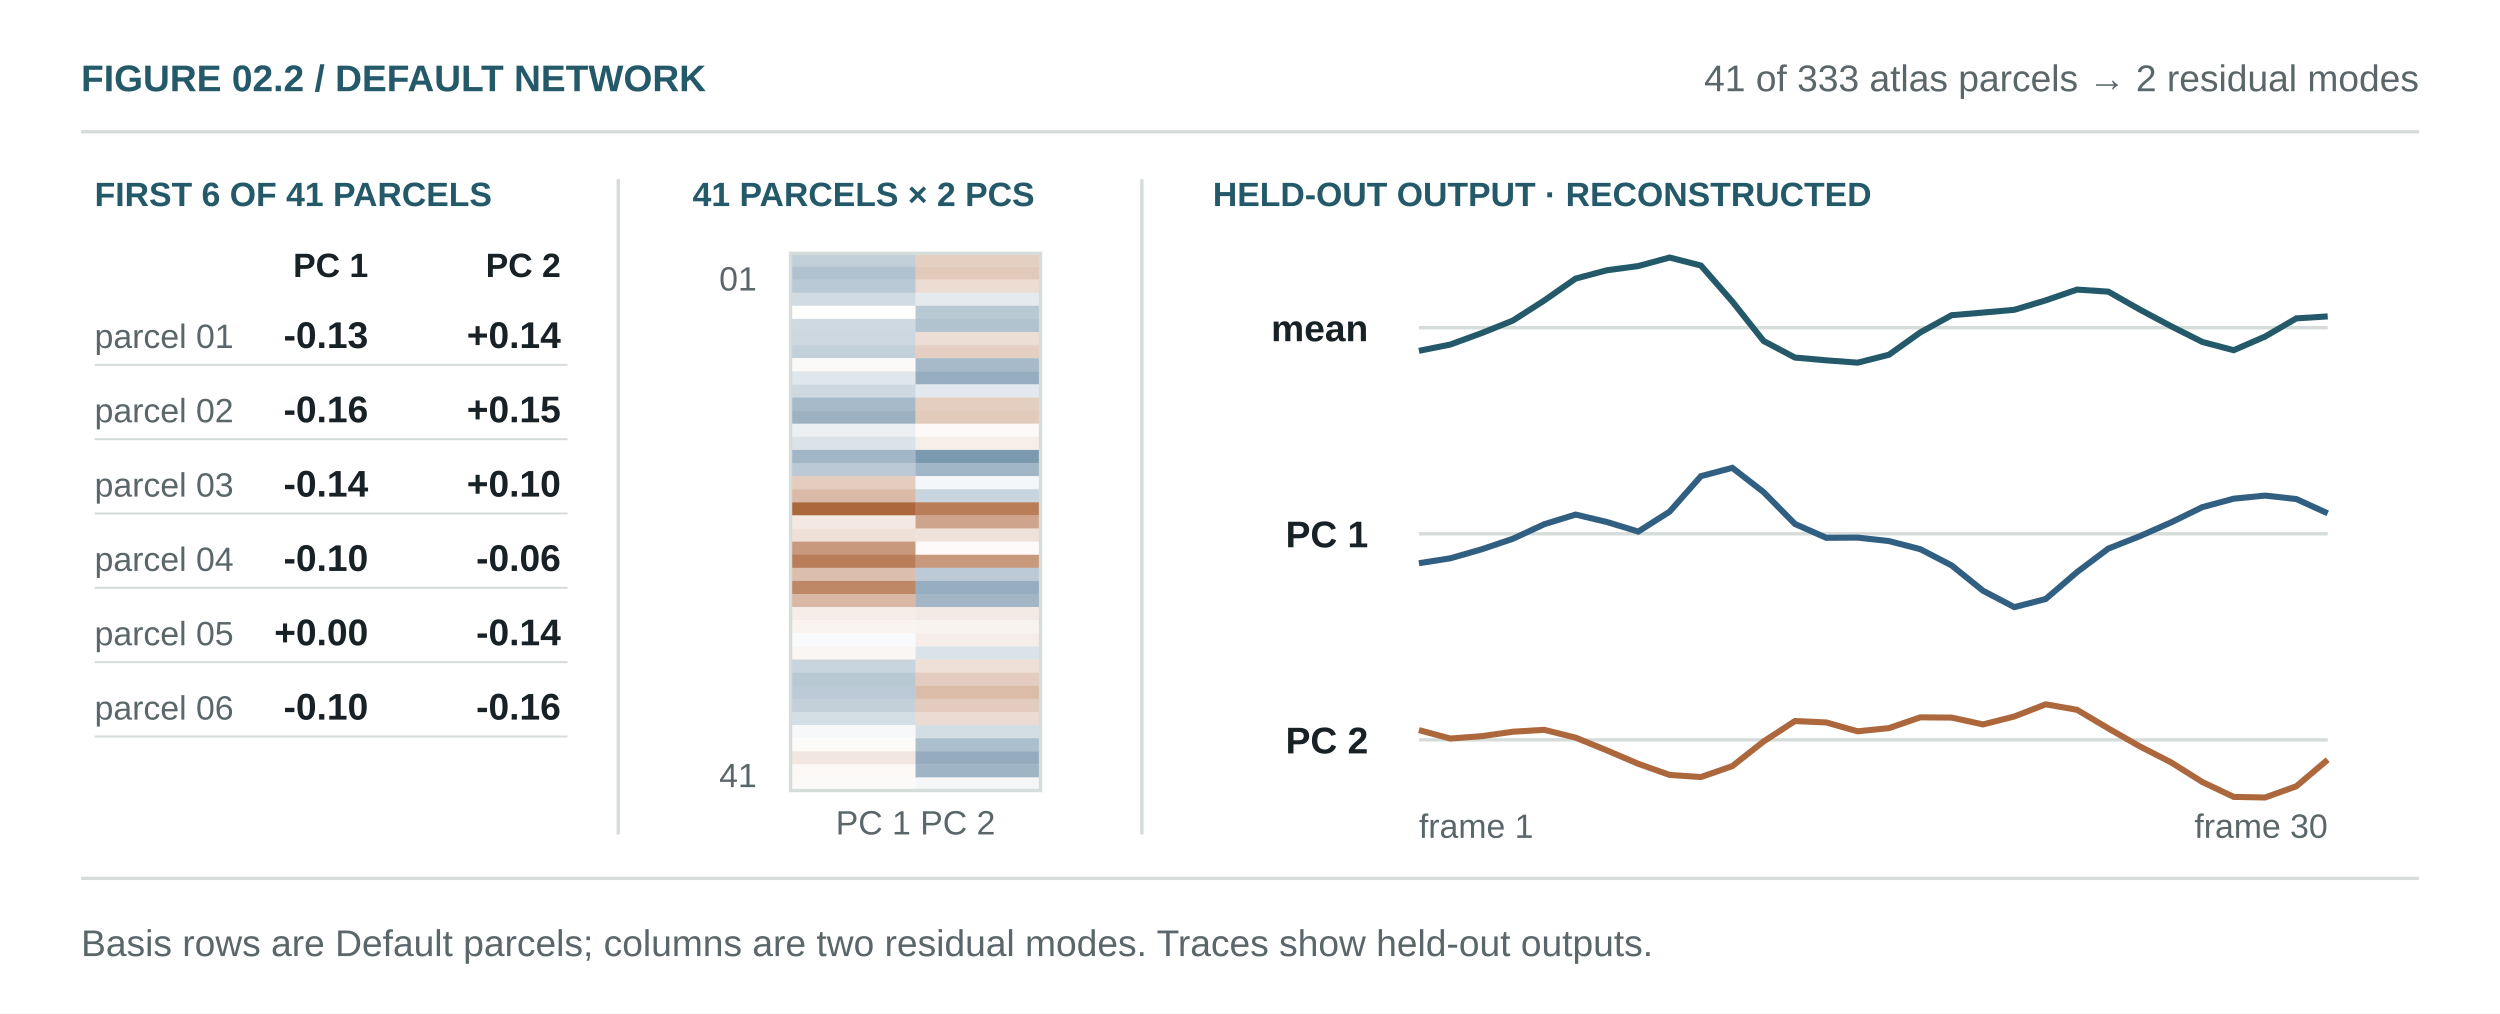
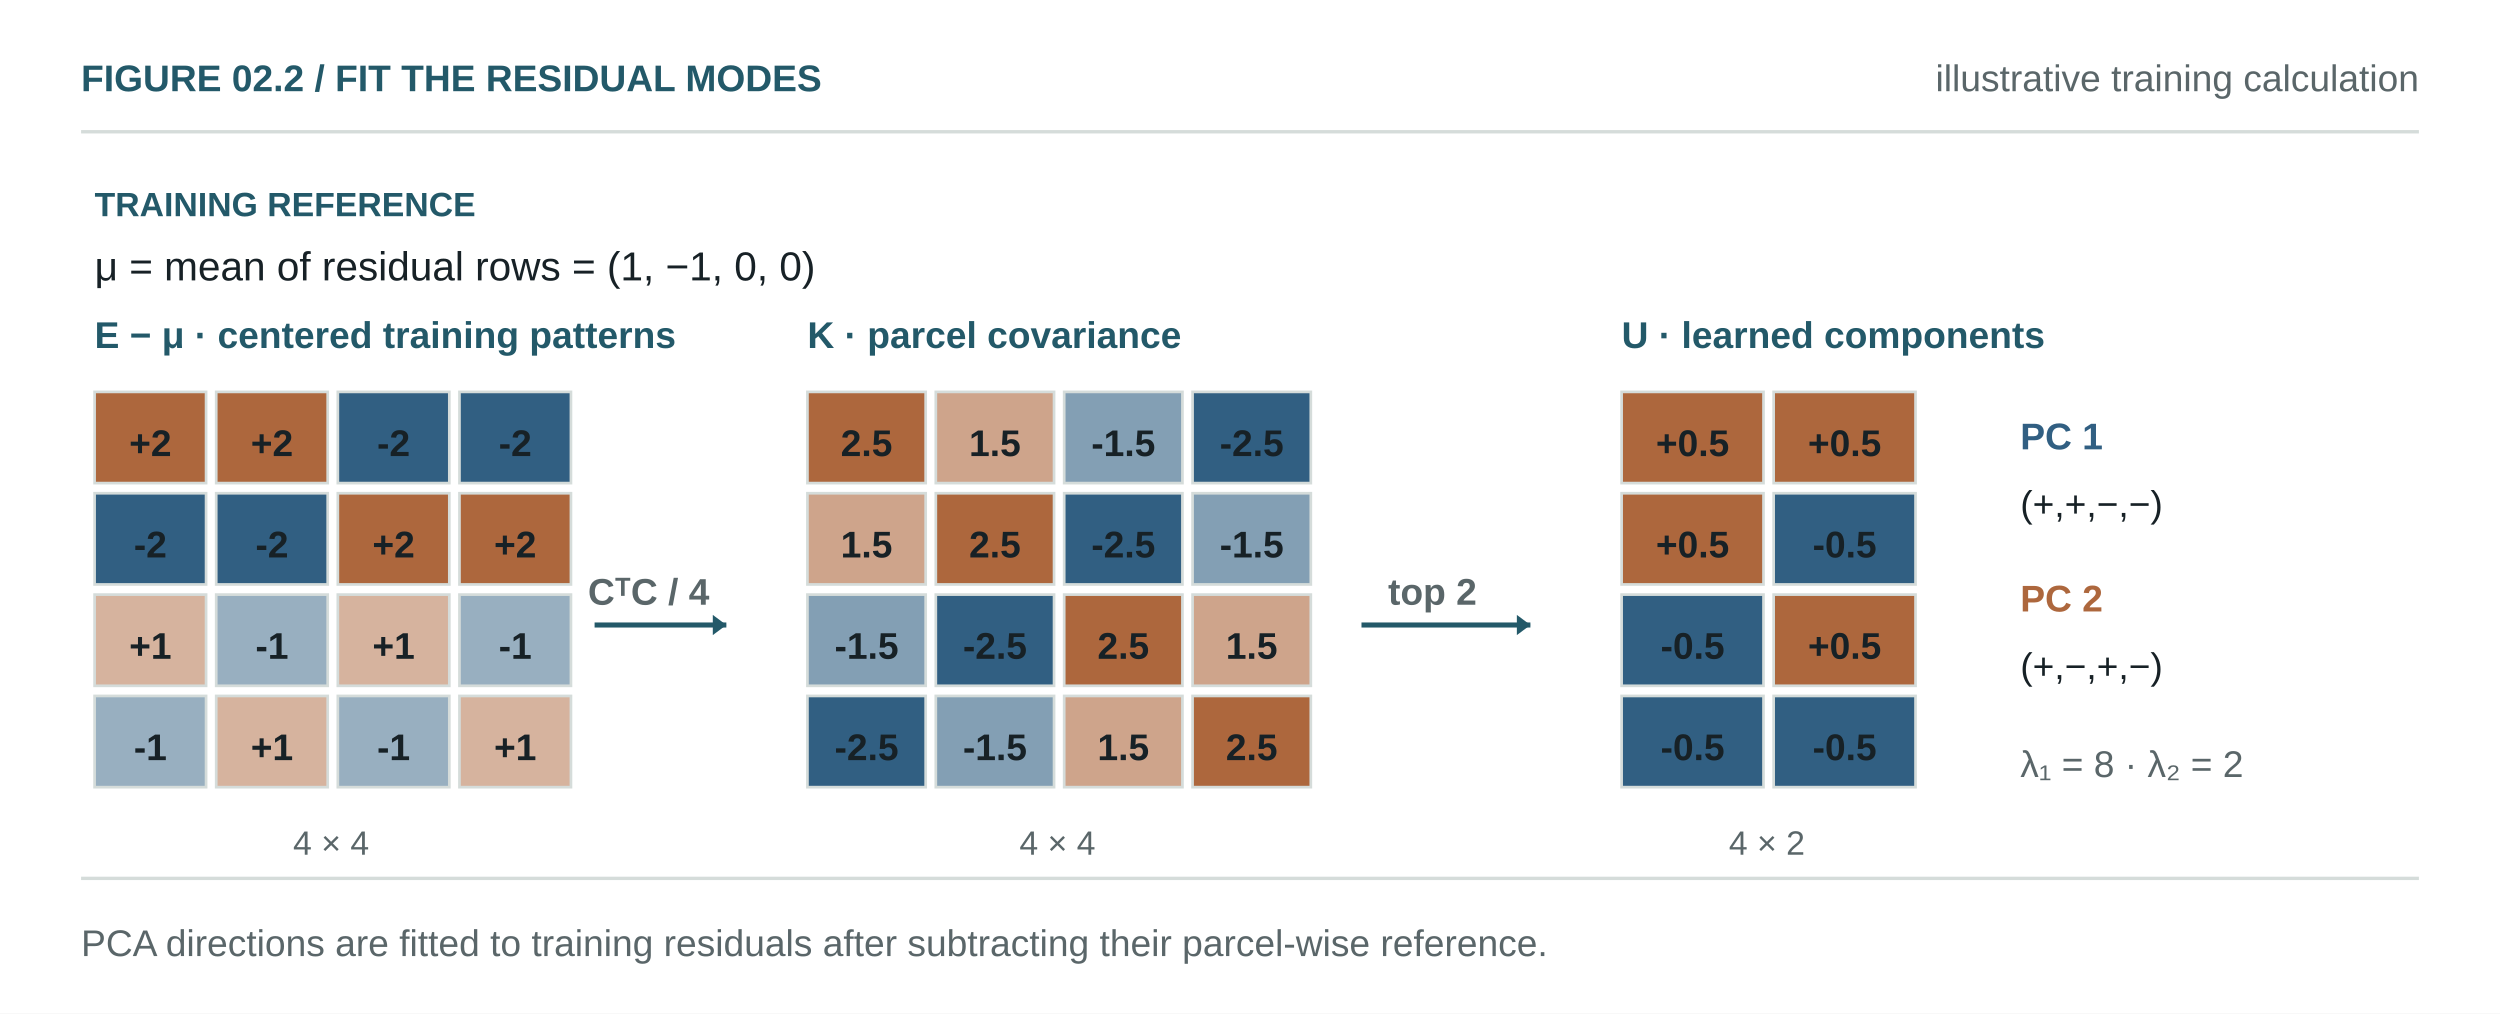
<svg xmlns="http://www.w3.org/2000/svg" width="740" height="300" viewBox="0 0 740 300" role="img" aria-labelledby="title desc">
  <rect width="740" height="300" fill="#ffffff" />
-   <text x="24.00" y="27.00" fill="#235969" font-size="11" font-weight="700" text-anchor="start" font-family="-apple-system,BlinkMacSystemFont,Segoe UI,Arial,sans-serif">FIGURE 02.2 / DEFAULT NETWORK</text>
-   <text x="716.00" y="27.00" fill="#5a6669" font-size="11" font-weight="400" text-anchor="end" font-family="-apple-system,BlinkMacSystemFont,Segoe UI,Arial,sans-serif">41 of 333 atlas parcels → 2 residual modes</text>
+   <text x="24.00" y="27.00" fill="#235969" font-size="11" font-weight="700" text-anchor="start" font-family="-apple-system,BlinkMacSystemFont,Segoe UI,Arial,sans-serif">FIGURE 02.2 / FIT THE RESIDUAL MODES</text>
+   <text x="716.00" y="27.00" fill="#5a6669" font-size="11" font-weight="400" text-anchor="end" font-family="-apple-system,BlinkMacSystemFont,Segoe UI,Arial,sans-serif">illustrative training calculation</text>
  <line x1="24.00" y1="39.00" x2="716.00" y2="39.00" stroke="#d5dcda" stroke-width="1" opacity="1" />
-   <text x="28.00" y="61.00" fill="#235969" font-size="10" font-weight="700" text-anchor="start" font-family="-apple-system,BlinkMacSystemFont,Segoe UI,Arial,sans-serif">FIRST 6 OF 41 PARCELS</text>
-   <text x="109.00" y="82.00" fill="#172126" font-size="10" font-weight="600" text-anchor="end" font-family="-apple-system,BlinkMacSystemFont,Segoe UI,Arial,sans-serif">PC 1</text>
-   <text x="166.00" y="82.00" fill="#172126" font-size="10" font-weight="600" text-anchor="end" font-family="-apple-system,BlinkMacSystemFont,Segoe UI,Arial,sans-serif">PC 2</text>
-   <text x="28.00" y="103.00" fill="#5a6669" font-size="10" font-weight="400" text-anchor="start" font-family="-apple-system,BlinkMacSystemFont,Segoe UI,Arial,sans-serif">parcel 01</text>
-   <text x="109.00" y="103.00" fill="#172126" font-size="11" font-weight="600" text-anchor="end" font-family="-apple-system,BlinkMacSystemFont,Segoe UI,Arial,sans-serif">-0.13</text>
-   <text x="166.00" y="103.00" fill="#172126" font-size="11" font-weight="600" text-anchor="end" font-family="-apple-system,BlinkMacSystemFont,Segoe UI,Arial,sans-serif">+0.14</text>
-   <line x1="28.00" y1="108.00" x2="168.00" y2="108.00" stroke="#d5dcda" stroke-width="0.6" opacity="1" />
-   <text x="28.00" y="125.00" fill="#5a6669" font-size="10" font-weight="400" text-anchor="start" font-family="-apple-system,BlinkMacSystemFont,Segoe UI,Arial,sans-serif">parcel 02</text>
-   <text x="109.00" y="125.00" fill="#172126" font-size="11" font-weight="600" text-anchor="end" font-family="-apple-system,BlinkMacSystemFont,Segoe UI,Arial,sans-serif">-0.16</text>
-   <text x="166.00" y="125.00" fill="#172126" font-size="11" font-weight="600" text-anchor="end" font-family="-apple-system,BlinkMacSystemFont,Segoe UI,Arial,sans-serif">+0.15</text>
-   <line x1="28.00" y1="130.00" x2="168.00" y2="130.00" stroke="#d5dcda" stroke-width="0.6" opacity="1" />
-   <text x="28.00" y="147.00" fill="#5a6669" font-size="10" font-weight="400" text-anchor="start" font-family="-apple-system,BlinkMacSystemFont,Segoe UI,Arial,sans-serif">parcel 03</text>
-   <text x="109.00" y="147.00" fill="#172126" font-size="11" font-weight="600" text-anchor="end" font-family="-apple-system,BlinkMacSystemFont,Segoe UI,Arial,sans-serif">-0.14</text>
-   <text x="166.00" y="147.00" fill="#172126" font-size="11" font-weight="600" text-anchor="end" font-family="-apple-system,BlinkMacSystemFont,Segoe UI,Arial,sans-serif">+0.10</text>
-   <line x1="28.00" y1="152.00" x2="168.00" y2="152.00" stroke="#d5dcda" stroke-width="0.6" opacity="1" />
-   <text x="28.00" y="169.00" fill="#5a6669" font-size="10" font-weight="400" text-anchor="start" font-family="-apple-system,BlinkMacSystemFont,Segoe UI,Arial,sans-serif">parcel 04</text>
-   <text x="109.00" y="169.00" fill="#172126" font-size="11" font-weight="600" text-anchor="end" font-family="-apple-system,BlinkMacSystemFont,Segoe UI,Arial,sans-serif">-0.10</text>
-   <text x="166.00" y="169.00" fill="#172126" font-size="11" font-weight="600" text-anchor="end" font-family="-apple-system,BlinkMacSystemFont,Segoe UI,Arial,sans-serif">-0.06</text>
-   <line x1="28.00" y1="174.00" x2="168.00" y2="174.00" stroke="#d5dcda" stroke-width="0.6" opacity="1" />
-   <text x="28.00" y="191.00" fill="#5a6669" font-size="10" font-weight="400" text-anchor="start" font-family="-apple-system,BlinkMacSystemFont,Segoe UI,Arial,sans-serif">parcel 05</text>
-   <text x="109.00" y="191.00" fill="#172126" font-size="11" font-weight="600" text-anchor="end" font-family="-apple-system,BlinkMacSystemFont,Segoe UI,Arial,sans-serif">+0.00</text>
-   <text x="166.00" y="191.00" fill="#172126" font-size="11" font-weight="600" text-anchor="end" font-family="-apple-system,BlinkMacSystemFont,Segoe UI,Arial,sans-serif">-0.14</text>
-   <line x1="28.00" y1="196.00" x2="168.00" y2="196.00" stroke="#d5dcda" stroke-width="0.6" opacity="1" />
-   <text x="28.00" y="213.00" fill="#5a6669" font-size="10" font-weight="400" text-anchor="start" font-family="-apple-system,BlinkMacSystemFont,Segoe UI,Arial,sans-serif">parcel 06</text>
-   <text x="109.00" y="213.00" fill="#172126" font-size="11" font-weight="600" text-anchor="end" font-family="-apple-system,BlinkMacSystemFont,Segoe UI,Arial,sans-serif">-0.10</text>
-   <text x="166.00" y="213.00" fill="#172126" font-size="11" font-weight="600" text-anchor="end" font-family="-apple-system,BlinkMacSystemFont,Segoe UI,Arial,sans-serif">-0.16</text>
-   <line x1="28.00" y1="218.00" x2="168.00" y2="218.00" stroke="#d5dcda" stroke-width="0.6" opacity="1" />
-   <line x1="183.00" y1="53.00" x2="183.00" y2="247.00" stroke="#d5dcda" stroke-width="1" opacity="1" />
-   <text x="205.00" y="61.00" fill="#235969" font-size="10" font-weight="700" text-anchor="start" font-family="-apple-system,BlinkMacSystemFont,Segoe UI,Arial,sans-serif">41 PARCELS × 2 PCS</text>
-   <rect x="234.00" y="75.00" width="37.10" height="3.98" fill="#c1cfd9" />
-   <rect x="271.00" y="75.00" width="37.10" height="3.98" fill="#e5cfc1" />
-   <rect x="234.00" y="78.88" width="37.10" height="3.98" fill="#b0c2cf" />
-   <rect x="271.00" y="78.88" width="37.10" height="3.98" fill="#e2cabb" />
-   <rect x="234.00" y="82.76" width="37.10" height="3.98" fill="#b9c9d5" />
-   <rect x="271.00" y="82.76" width="37.10" height="3.98" fill="#ecdcd2" />
-   <rect x="234.00" y="86.63" width="37.10" height="3.98" fill="#d1dbe3" />
-   <rect x="271.00" y="86.63" width="37.10" height="3.98" fill="#e4eaee" />
-   <rect x="234.00" y="90.51" width="37.10" height="3.98" fill="#fefefd" />
-   <rect x="271.00" y="90.51" width="37.10" height="3.98" fill="#b9c9d4" />
-   <rect x="234.00" y="94.39" width="37.10" height="3.98" fill="#cfd9e2" />
-   <rect x="271.00" y="94.39" width="37.10" height="3.98" fill="#b2c3d0" />
-   <rect x="234.00" y="98.27" width="37.10" height="3.98" fill="#ccd7e0" />
-   <rect x="271.00" y="98.27" width="37.10" height="3.98" fill="#edded5" />
-   <rect x="234.00" y="102.15" width="37.10" height="3.98" fill="#c2d0da" />
-   <rect x="271.00" y="102.15" width="37.10" height="3.98" fill="#e5cfc2" />
-   <rect x="234.00" y="106.02" width="37.10" height="3.98" fill="#fcfaf8" />
-   <rect x="271.00" y="106.02" width="37.10" height="3.98" fill="#a7bac9" />
-   <rect x="234.00" y="109.90" width="37.10" height="3.98" fill="#e0e7ec" />
-   <rect x="271.00" y="109.90" width="37.10" height="3.98" fill="#95adbf" />
-   <rect x="234.00" y="113.78" width="37.10" height="3.98" fill="#cdd8e1" />
-   <rect x="271.00" y="113.78" width="37.10" height="3.98" fill="#e2e8ed" />
-   <rect x="234.00" y="117.66" width="37.10" height="3.98" fill="#a6bac9" />
-   <rect x="271.00" y="117.66" width="37.10" height="3.98" fill="#e4cec0" />
-   <rect x="234.00" y="121.54" width="37.10" height="3.98" fill="#9cb2c3" />
-   <rect x="271.00" y="121.54" width="37.10" height="3.98" fill="#e3cbbc" />
-   <rect x="234.00" y="125.41" width="37.10" height="3.98" fill="#ecf0f3" />
-   <rect x="271.00" y="125.41" width="37.10" height="3.98" fill="#fcf9f8" />
-   <rect x="234.00" y="129.29" width="37.10" height="3.98" fill="#dbe3e9" />
-   <rect x="271.00" y="129.29" width="37.10" height="3.98" fill="#f6eee9" />
-   <rect x="234.00" y="133.17" width="37.10" height="3.98" fill="#a1b6c6" />
-   <rect x="271.00" y="133.17" width="37.10" height="3.98" fill="#7b99af" />
-   <rect x="234.00" y="137.05" width="37.10" height="3.98" fill="#bac9d5" />
-   <rect x="271.00" y="137.05" width="37.10" height="3.98" fill="#a0b6c6" />
-   <rect x="234.00" y="140.93" width="37.10" height="3.98" fill="#e4cdbf" />
-   <rect x="271.00" y="140.93" width="37.10" height="3.98" fill="#f4f7f9" />
-   <rect x="234.00" y="144.80" width="37.10" height="3.98" fill="#dabaa7" />
-   <rect x="271.00" y="144.80" width="37.10" height="3.98" fill="#c9d5de" />
-   <rect x="234.00" y="148.68" width="37.10" height="3.98" fill="#ad673d" />
-   <rect x="271.00" y="148.68" width="37.10" height="3.98" fill="#b97d58" />
-   <rect x="234.00" y="152.56" width="37.10" height="3.98" fill="#f3e8e2" />
-   <rect x="271.00" y="152.56" width="37.10" height="3.98" fill="#cea58c" />
-   <rect x="234.00" y="156.44" width="37.10" height="3.98" fill="#eee0d7" />
-   <rect x="271.00" y="156.44" width="37.10" height="3.98" fill="#efe2da" />
-   <rect x="234.00" y="160.32" width="37.10" height="3.98" fill="#c8997d" />
-   <rect x="271.00" y="160.32" width="37.10" height="3.98" fill="#fdfaf9" />
-   <rect x="234.00" y="164.20" width="37.10" height="3.98" fill="#b97d59" />
-   <rect x="271.00" y="164.20" width="37.10" height="3.98" fill="#c8997d" />
-   <rect x="234.00" y="168.07" width="37.10" height="3.98" fill="#dcbeac" />
-   <rect x="271.00" y="168.07" width="37.10" height="3.98" fill="#bbcad6" />
-   <rect x="234.00" y="171.95" width="37.10" height="3.98" fill="#be8766" />
-   <rect x="271.00" y="171.95" width="37.10" height="3.98" fill="#96adbf" />
-   <rect x="234.00" y="175.83" width="37.10" height="3.98" fill="#d9b9a6" />
-   <rect x="271.00" y="175.83" width="37.10" height="3.98" fill="#a2b6c6" />
-   <rect x="234.00" y="179.71" width="37.10" height="3.98" fill="#f5ede8" />
-   <rect x="271.00" y="179.71" width="37.10" height="3.98" fill="#f4eae5" />
-   <rect x="234.00" y="183.59" width="37.10" height="3.98" fill="#f9f4f0" />
-   <rect x="271.00" y="183.59" width="37.10" height="3.98" fill="#f8f3ef" />
-   <rect x="234.00" y="187.46" width="37.10" height="3.98" fill="#f9fafb" />
-   <rect x="271.00" y="187.46" width="37.10" height="3.98" fill="#f6ede9" />
-   <rect x="234.00" y="191.34" width="37.10" height="3.98" fill="#faf6f4" />
-   <rect x="271.00" y="191.34" width="37.10" height="3.98" fill="#dae3e9" />
-   <rect x="234.00" y="195.22" width="37.10" height="3.98" fill="#c8d4de" />
-   <rect x="271.00" y="195.22" width="37.10" height="3.98" fill="#eedfd7" />
-   <rect x="234.00" y="199.10" width="37.10" height="3.98" fill="#b9c9d4" />
-   <rect x="271.00" y="199.10" width="37.10" height="3.98" fill="#e4cdc0" />
-   <rect x="234.00" y="202.98" width="37.10" height="3.98" fill="#bbcad6" />
-   <rect x="271.00" y="202.98" width="37.10" height="3.98" fill="#dbbca9" />
-   <rect x="234.00" y="206.85" width="37.10" height="3.98" fill="#c3d0da" />
-   <rect x="271.00" y="206.85" width="37.10" height="3.98" fill="#e3ccbe" />
-   <rect x="234.00" y="210.73" width="37.10" height="3.98" fill="#d4dee5" />
-   <rect x="271.00" y="210.73" width="37.10" height="3.98" fill="#ecdbd2" />
-   <rect x="234.00" y="214.61" width="37.10" height="3.98" fill="#f6f8fa" />
-   <rect x="271.00" y="214.61" width="37.10" height="3.98" fill="#d3dde4" />
-   <rect x="234.00" y="218.49" width="37.10" height="3.98" fill="#fdfbfa" />
-   <rect x="271.00" y="218.49" width="37.10" height="3.98" fill="#acbfcd" />
-   <rect x="234.00" y="222.37" width="37.10" height="3.98" fill="#f2e7e0" />
-   <rect x="271.00" y="222.37" width="37.10" height="3.98" fill="#94acbe" />
-   <rect x="234.00" y="226.24" width="37.10" height="3.98" fill="#fbf8f6" />
-   <rect x="271.00" y="226.24" width="37.10" height="3.98" fill="#9fb4c5" />
-   <rect x="234.00" y="230.12" width="37.10" height="3.98" fill="#fcfaf8" />
-   <rect x="271.00" y="230.12" width="37.10" height="3.98" fill="#f4f6f8" />
-   <rect x="234.00" y="75.00" width="74.00" height="159.00" fill="none" stroke="#d5dcda" stroke-width="1" />
-   <text x="271.00" y="247.00" fill="#5a6669" font-size="10" font-weight="400" text-anchor="middle" font-family="-apple-system,BlinkMacSystemFont,Segoe UI,Arial,sans-serif">PC 1   PC 2</text>
-   <text x="224.00" y="86.00" fill="#5a6669" font-size="10" font-weight="400" text-anchor="end" font-family="-apple-system,BlinkMacSystemFont,Segoe UI,Arial,sans-serif">01</text>
-   <text x="224.00" y="233.00" fill="#5a6669" font-size="10" font-weight="400" text-anchor="end" font-family="-apple-system,BlinkMacSystemFont,Segoe UI,Arial,sans-serif">41</text>
-   <line x1="338.00" y1="53.00" x2="338.00" y2="247.00" stroke="#d5dcda" stroke-width="1" opacity="1" />
-   <text x="359.00" y="61.00" fill="#235969" font-size="10" font-weight="700" text-anchor="start" font-family="-apple-system,BlinkMacSystemFont,Segoe UI,Arial,sans-serif">HELD-OUT OUTPUT · RECONSTRUCTED</text>
-   <text x="405.00" y="101.00" fill="#172126" font-size="11" font-weight="600" text-anchor="end" font-family="-apple-system,BlinkMacSystemFont,Segoe UI,Arial,sans-serif">mean</text>
-   <line x1="420.00" y1="97.00" x2="689.00" y2="97.00" stroke="#d5dcda" stroke-width="1" opacity="1" />
-   <polyline points="420.00,103.85 429.28,101.99 438.55,98.60 447.83,94.88 457.10,88.94 466.38,82.46 475.66,79.99 484.93,78.75 494.21,76.23 503.48,78.60 512.76,89.24 522.03,100.94 531.31,105.84 540.59,106.66 549.86,107.35 559.14,105.00 568.41,98.39 577.69,93.30 586.97,92.52 596.24,91.70 605.52,88.91 614.79,85.72 624.07,86.33 633.34,91.61 642.62,96.55 651.90,101.22 661.17,103.66 670.45,99.63 679.72,94.24 689.00,93.66" fill="none" stroke="#235969" stroke-width="1.8" />
-   <text x="405.00" y="162.00" fill="#172126" font-size="11" font-weight="600" text-anchor="end" font-family="-apple-system,BlinkMacSystemFont,Segoe UI,Arial,sans-serif">PC 1</text>
-   <line x1="420.00" y1="158.00" x2="689.00" y2="158.00" stroke="#d5dcda" stroke-width="1" opacity="1" />
-   <polyline points="420.00,166.71 429.28,165.26 438.55,162.60 447.83,159.47 457.10,155.17 466.38,152.31 475.66,154.52 484.93,157.34 494.21,151.44 503.48,140.94 512.76,138.48 522.03,145.67 531.31,155.10 540.59,159.19 549.86,159.13 559.14,160.16 568.41,162.56 577.69,167.37 586.97,174.86 596.24,179.71 605.52,177.31 614.79,169.35 624.07,162.38 633.34,158.73 642.62,154.64 651.90,150.11 661.17,147.61 670.45,146.69 679.72,147.72 689.00,151.95" fill="none" stroke="#315f82" stroke-width="1.8" />
-   <text x="405.00" y="223.00" fill="#172126" font-size="11" font-weight="600" text-anchor="end" font-family="-apple-system,BlinkMacSystemFont,Segoe UI,Arial,sans-serif">PC 2</text>
-   <line x1="420.00" y1="219.00" x2="689.00" y2="219.00" stroke="#d5dcda" stroke-width="1" opacity="1" />
-   <polyline points="420.00,216.11 429.28,218.60 438.55,217.91 447.83,216.59 457.10,216.03 466.38,218.34 475.66,222.13 484.93,226.09 494.21,229.38 503.48,230.00 512.76,226.77 522.03,219.47 531.31,213.43 540.59,213.85 549.86,216.47 559.14,215.52 568.41,212.33 577.69,212.41 586.97,214.43 596.24,212.08 605.52,208.48 614.79,210.10 624.07,215.61 633.34,220.91 642.62,225.65 651.90,231.48 661.17,235.88 670.45,236.06 679.72,232.73 689.00,224.88" fill="none" stroke="#ad673d" stroke-width="1.8" />
-   <text x="420.00" y="248.00" fill="#5a6669" font-size="10" font-weight="400" text-anchor="start" font-family="-apple-system,BlinkMacSystemFont,Segoe UI,Arial,sans-serif">frame 1</text>
-   <text x="689.00" y="248.00" fill="#5a6669" font-size="10" font-weight="400" text-anchor="end" font-family="-apple-system,BlinkMacSystemFont,Segoe UI,Arial,sans-serif">frame 30</text>
+   <text x="28.00" y="64.00" fill="#235969" font-size="10" font-weight="700" text-anchor="start" font-family="-apple-system,BlinkMacSystemFont,Segoe UI,Arial,sans-serif">TRAINING REFERENCE</text>
+   <text x="28.00" y="83.00" fill="#172126" font-size="12" font-weight="400" text-anchor="start" font-family="-apple-system,BlinkMacSystemFont,Segoe UI,Arial,sans-serif">μ = mean of residual rows = (1, −1, 0, 0)</text>
+   <text x="28.00" y="103.00" fill="#235969" font-size="11" font-weight="700" text-anchor="start" font-family="-apple-system,BlinkMacSystemFont,Segoe UI,Arial,sans-serif">E − μ · centered training patterns</text>
+   <rect x="28.00" y="116.00" width="33.00" height="27.00" fill="#ad673d" stroke="#d5dcda" stroke-width="0.8" />
+   <text x="44.50" y="135.00" fill="#172126" font-size="11" font-weight="600" text-anchor="middle" font-family="-apple-system,BlinkMacSystemFont,Segoe UI,Arial,sans-serif">+2</text>
+   <rect x="64.00" y="116.00" width="33.00" height="27.00" fill="#ad673d" stroke="#d5dcda" stroke-width="0.8" />
+   <text x="80.50" y="135.00" fill="#172126" font-size="11" font-weight="600" text-anchor="middle" font-family="-apple-system,BlinkMacSystemFont,Segoe UI,Arial,sans-serif">+2</text>
+   <rect x="100.00" y="116.00" width="33.00" height="27.00" fill="#315f82" stroke="#d5dcda" stroke-width="0.8" />
+   <text x="116.50" y="135.00" fill="#172126" font-size="11" font-weight="600" text-anchor="middle" font-family="-apple-system,BlinkMacSystemFont,Segoe UI,Arial,sans-serif">-2</text>
+   <rect x="136.00" y="116.00" width="33.00" height="27.00" fill="#315f82" stroke="#d5dcda" stroke-width="0.8" />
+   <text x="152.50" y="135.00" fill="#172126" font-size="11" font-weight="600" text-anchor="middle" font-family="-apple-system,BlinkMacSystemFont,Segoe UI,Arial,sans-serif">-2</text>
+   <rect x="28.00" y="146.00" width="33.00" height="27.00" fill="#315f82" stroke="#d5dcda" stroke-width="0.8" />
+   <text x="44.50" y="165.00" fill="#172126" font-size="11" font-weight="600" text-anchor="middle" font-family="-apple-system,BlinkMacSystemFont,Segoe UI,Arial,sans-serif">-2</text>
+   <rect x="64.00" y="146.00" width="33.00" height="27.00" fill="#315f82" stroke="#d5dcda" stroke-width="0.8" />
+   <text x="80.50" y="165.00" fill="#172126" font-size="11" font-weight="600" text-anchor="middle" font-family="-apple-system,BlinkMacSystemFont,Segoe UI,Arial,sans-serif">-2</text>
+   <rect x="100.00" y="146.00" width="33.00" height="27.00" fill="#ad673d" stroke="#d5dcda" stroke-width="0.8" />
+   <text x="116.50" y="165.00" fill="#172126" font-size="11" font-weight="600" text-anchor="middle" font-family="-apple-system,BlinkMacSystemFont,Segoe UI,Arial,sans-serif">+2</text>
+   <rect x="136.00" y="146.00" width="33.00" height="27.00" fill="#ad673d" stroke="#d5dcda" stroke-width="0.8" />
+   <text x="152.50" y="165.00" fill="#172126" font-size="11" font-weight="600" text-anchor="middle" font-family="-apple-system,BlinkMacSystemFont,Segoe UI,Arial,sans-serif">+2</text>
+   <rect x="28.00" y="176.00" width="33.00" height="27.00" fill="#d6b39e" stroke="#d5dcda" stroke-width="0.8" />
+   <text x="44.50" y="195.00" fill="#172126" font-size="11" font-weight="600" text-anchor="middle" font-family="-apple-system,BlinkMacSystemFont,Segoe UI,Arial,sans-serif">+1</text>
+   <rect x="64.00" y="176.00" width="33.00" height="27.00" fill="#98afc0" stroke="#d5dcda" stroke-width="0.8" />
+   <text x="80.50" y="195.00" fill="#172126" font-size="11" font-weight="600" text-anchor="middle" font-family="-apple-system,BlinkMacSystemFont,Segoe UI,Arial,sans-serif">-1</text>
+   <rect x="100.00" y="176.00" width="33.00" height="27.00" fill="#d6b39e" stroke="#d5dcda" stroke-width="0.8" />
+   <text x="116.50" y="195.00" fill="#172126" font-size="11" font-weight="600" text-anchor="middle" font-family="-apple-system,BlinkMacSystemFont,Segoe UI,Arial,sans-serif">+1</text>
+   <rect x="136.00" y="176.00" width="33.00" height="27.00" fill="#98afc0" stroke="#d5dcda" stroke-width="0.8" />
+   <text x="152.50" y="195.00" fill="#172126" font-size="11" font-weight="600" text-anchor="middle" font-family="-apple-system,BlinkMacSystemFont,Segoe UI,Arial,sans-serif">-1</text>
+   <rect x="28.00" y="206.00" width="33.00" height="27.00" fill="#98afc0" stroke="#d5dcda" stroke-width="0.8" />
+   <text x="44.50" y="225.00" fill="#172126" font-size="11" font-weight="600" text-anchor="middle" font-family="-apple-system,BlinkMacSystemFont,Segoe UI,Arial,sans-serif">-1</text>
+   <rect x="64.00" y="206.00" width="33.00" height="27.00" fill="#d6b39e" stroke="#d5dcda" stroke-width="0.8" />
+   <text x="80.50" y="225.00" fill="#172126" font-size="11" font-weight="600" text-anchor="middle" font-family="-apple-system,BlinkMacSystemFont,Segoe UI,Arial,sans-serif">+1</text>
+   <rect x="100.00" y="206.00" width="33.00" height="27.00" fill="#98afc0" stroke="#d5dcda" stroke-width="0.8" />
+   <text x="116.50" y="225.00" fill="#172126" font-size="11" font-weight="600" text-anchor="middle" font-family="-apple-system,BlinkMacSystemFont,Segoe UI,Arial,sans-serif">-1</text>
+   <rect x="136.00" y="206.00" width="33.00" height="27.00" fill="#d6b39e" stroke="#d5dcda" stroke-width="0.8" />
+   <text x="152.50" y="225.00" fill="#172126" font-size="11" font-weight="600" text-anchor="middle" font-family="-apple-system,BlinkMacSystemFont,Segoe UI,Arial,sans-serif">+1</text>
+   <text x="98.00" y="253.00" fill="#5a6669" font-size="10" font-weight="400" text-anchor="middle" font-family="-apple-system,BlinkMacSystemFont,Segoe UI,Arial,sans-serif">4 × 4</text>
+   <text x="192.00" y="179.00" fill="#5a6669" font-size="11" font-weight="600" text-anchor="middle" font-family="-apple-system,BlinkMacSystemFont,Segoe UI,Arial,sans-serif">CᵀC / 4</text>
+   <line x1="176.00" y1="185.00" x2="215.00" y2="185.00" stroke="#235969" stroke-width="1.5" opacity="1" />
+   <polygon points="215.00,185.00 210.99,187.99 210.99,182.01" fill="#235969" />
+   <text x="239.00" y="103.00" fill="#235969" font-size="11" font-weight="700" text-anchor="start" font-family="-apple-system,BlinkMacSystemFont,Segoe UI,Arial,sans-serif">K · parcel covariance</text>
+   <rect x="239.00" y="116.00" width="35.00" height="27.00" fill="#ad673d" stroke="#d5dcda" stroke-width="0.8" />
+   <text x="256.50" y="135.00" fill="#172126" font-size="11" font-weight="600" text-anchor="middle" font-family="-apple-system,BlinkMacSystemFont,Segoe UI,Arial,sans-serif">2.5</text>
+   <rect x="277.00" y="116.00" width="35.00" height="27.00" fill="#cea48b" stroke="#d5dcda" stroke-width="0.8" />
+   <text x="294.50" y="135.00" fill="#172126" font-size="11" font-weight="600" text-anchor="middle" font-family="-apple-system,BlinkMacSystemFont,Segoe UI,Arial,sans-serif">1.5</text>
+   <rect x="315.00" y="116.00" width="35.00" height="27.00" fill="#839fb4" stroke="#d5dcda" stroke-width="0.8" />
+   <text x="332.50" y="135.00" fill="#172126" font-size="11" font-weight="600" text-anchor="middle" font-family="-apple-system,BlinkMacSystemFont,Segoe UI,Arial,sans-serif">-1.5</text>
+   <rect x="353.00" y="116.00" width="35.00" height="27.00" fill="#315f82" stroke="#d5dcda" stroke-width="0.8" />
+   <text x="370.50" y="135.00" fill="#172126" font-size="11" font-weight="600" text-anchor="middle" font-family="-apple-system,BlinkMacSystemFont,Segoe UI,Arial,sans-serif">-2.5</text>
+   <rect x="239.00" y="146.00" width="35.00" height="27.00" fill="#cea48b" stroke="#d5dcda" stroke-width="0.8" />
+   <text x="256.50" y="165.00" fill="#172126" font-size="11" font-weight="600" text-anchor="middle" font-family="-apple-system,BlinkMacSystemFont,Segoe UI,Arial,sans-serif">1.5</text>
+   <rect x="277.00" y="146.00" width="35.00" height="27.00" fill="#ad673d" stroke="#d5dcda" stroke-width="0.8" />
+   <text x="294.50" y="165.00" fill="#172126" font-size="11" font-weight="600" text-anchor="middle" font-family="-apple-system,BlinkMacSystemFont,Segoe UI,Arial,sans-serif">2.5</text>
+   <rect x="315.00" y="146.00" width="35.00" height="27.00" fill="#315f82" stroke="#d5dcda" stroke-width="0.8" />
+   <text x="332.50" y="165.00" fill="#172126" font-size="11" font-weight="600" text-anchor="middle" font-family="-apple-system,BlinkMacSystemFont,Segoe UI,Arial,sans-serif">-2.5</text>
+   <rect x="353.00" y="146.00" width="35.00" height="27.00" fill="#839fb4" stroke="#d5dcda" stroke-width="0.8" />
+   <text x="370.50" y="165.00" fill="#172126" font-size="11" font-weight="600" text-anchor="middle" font-family="-apple-system,BlinkMacSystemFont,Segoe UI,Arial,sans-serif">-1.5</text>
+   <rect x="239.00" y="176.00" width="35.00" height="27.00" fill="#839fb4" stroke="#d5dcda" stroke-width="0.8" />
+   <text x="256.50" y="195.00" fill="#172126" font-size="11" font-weight="600" text-anchor="middle" font-family="-apple-system,BlinkMacSystemFont,Segoe UI,Arial,sans-serif">-1.5</text>
+   <rect x="277.00" y="176.00" width="35.00" height="27.00" fill="#315f82" stroke="#d5dcda" stroke-width="0.8" />
+   <text x="294.50" y="195.00" fill="#172126" font-size="11" font-weight="600" text-anchor="middle" font-family="-apple-system,BlinkMacSystemFont,Segoe UI,Arial,sans-serif">-2.5</text>
+   <rect x="315.00" y="176.00" width="35.00" height="27.00" fill="#ad673d" stroke="#d5dcda" stroke-width="0.8" />
+   <text x="332.50" y="195.00" fill="#172126" font-size="11" font-weight="600" text-anchor="middle" font-family="-apple-system,BlinkMacSystemFont,Segoe UI,Arial,sans-serif">2.5</text>
+   <rect x="353.00" y="176.00" width="35.00" height="27.00" fill="#cea48b" stroke="#d5dcda" stroke-width="0.8" />
+   <text x="370.50" y="195.00" fill="#172126" font-size="11" font-weight="600" text-anchor="middle" font-family="-apple-system,BlinkMacSystemFont,Segoe UI,Arial,sans-serif">1.5</text>
+   <rect x="239.00" y="206.00" width="35.00" height="27.00" fill="#315f82" stroke="#d5dcda" stroke-width="0.8" />
+   <text x="256.50" y="225.00" fill="#172126" font-size="11" font-weight="600" text-anchor="middle" font-family="-apple-system,BlinkMacSystemFont,Segoe UI,Arial,sans-serif">-2.5</text>
+   <rect x="277.00" y="206.00" width="35.00" height="27.00" fill="#839fb4" stroke="#d5dcda" stroke-width="0.8" />
+   <text x="294.50" y="225.00" fill="#172126" font-size="11" font-weight="600" text-anchor="middle" font-family="-apple-system,BlinkMacSystemFont,Segoe UI,Arial,sans-serif">-1.5</text>
+   <rect x="315.00" y="206.00" width="35.00" height="27.00" fill="#cea48b" stroke="#d5dcda" stroke-width="0.8" />
+   <text x="332.50" y="225.00" fill="#172126" font-size="11" font-weight="600" text-anchor="middle" font-family="-apple-system,BlinkMacSystemFont,Segoe UI,Arial,sans-serif">1.5</text>
+   <rect x="353.00" y="206.00" width="35.00" height="27.00" fill="#ad673d" stroke="#d5dcda" stroke-width="0.8" />
+   <text x="370.50" y="225.00" fill="#172126" font-size="11" font-weight="600" text-anchor="middle" font-family="-apple-system,BlinkMacSystemFont,Segoe UI,Arial,sans-serif">2.5</text>
+   <text x="313.00" y="253.00" fill="#5a6669" font-size="10" font-weight="400" text-anchor="middle" font-family="-apple-system,BlinkMacSystemFont,Segoe UI,Arial,sans-serif">4 × 4</text>
+   <text x="424.00" y="179.00" fill="#5a6669" font-size="11" font-weight="600" text-anchor="middle" font-family="-apple-system,BlinkMacSystemFont,Segoe UI,Arial,sans-serif">top 2</text>
+   <line x1="403.00" y1="185.00" x2="453.00" y2="185.00" stroke="#235969" stroke-width="1.5" opacity="1" />
+   <polygon points="453.00,185.00 448.99,187.99 448.99,182.01" fill="#235969" />
+   <text x="480.00" y="103.00" fill="#235969" font-size="11" font-weight="700" text-anchor="start" font-family="-apple-system,BlinkMacSystemFont,Segoe UI,Arial,sans-serif">U · learned components</text>
+   <rect x="480.00" y="116.00" width="42.00" height="27.00" fill="#ad673d" stroke="#d5dcda" stroke-width="0.8" />
+   <text x="501.00" y="135.00" fill="#172126" font-size="11" font-weight="600" text-anchor="middle" font-family="-apple-system,BlinkMacSystemFont,Segoe UI,Arial,sans-serif">+0.5</text>
+   <rect x="525.00" y="116.00" width="42.00" height="27.00" fill="#ad673d" stroke="#d5dcda" stroke-width="0.8" />
+   <text x="546.00" y="135.00" fill="#172126" font-size="11" font-weight="600" text-anchor="middle" font-family="-apple-system,BlinkMacSystemFont,Segoe UI,Arial,sans-serif">+0.5</text>
+   <rect x="480.00" y="146.00" width="42.00" height="27.00" fill="#ad673d" stroke="#d5dcda" stroke-width="0.8" />
+   <text x="501.00" y="165.00" fill="#172126" font-size="11" font-weight="600" text-anchor="middle" font-family="-apple-system,BlinkMacSystemFont,Segoe UI,Arial,sans-serif">+0.5</text>
+   <rect x="525.00" y="146.00" width="42.00" height="27.00" fill="#315f82" stroke="#d5dcda" stroke-width="0.8" />
+   <text x="546.00" y="165.00" fill="#172126" font-size="11" font-weight="600" text-anchor="middle" font-family="-apple-system,BlinkMacSystemFont,Segoe UI,Arial,sans-serif">-0.5</text>
+   <rect x="480.00" y="176.00" width="42.00" height="27.00" fill="#315f82" stroke="#d5dcda" stroke-width="0.8" />
+   <text x="501.00" y="195.00" fill="#172126" font-size="11" font-weight="600" text-anchor="middle" font-family="-apple-system,BlinkMacSystemFont,Segoe UI,Arial,sans-serif">-0.5</text>
+   <rect x="525.00" y="176.00" width="42.00" height="27.00" fill="#ad673d" stroke="#d5dcda" stroke-width="0.8" />
+   <text x="546.00" y="195.00" fill="#172126" font-size="11" font-weight="600" text-anchor="middle" font-family="-apple-system,BlinkMacSystemFont,Segoe UI,Arial,sans-serif">+0.5</text>
+   <rect x="480.00" y="206.00" width="42.00" height="27.00" fill="#315f82" stroke="#d5dcda" stroke-width="0.8" />
+   <text x="501.00" y="225.00" fill="#172126" font-size="11" font-weight="600" text-anchor="middle" font-family="-apple-system,BlinkMacSystemFont,Segoe UI,Arial,sans-serif">-0.5</text>
+   <rect x="525.00" y="206.00" width="42.00" height="27.00" fill="#315f82" stroke="#d5dcda" stroke-width="0.8" />
+   <text x="546.00" y="225.00" fill="#172126" font-size="11" font-weight="600" text-anchor="middle" font-family="-apple-system,BlinkMacSystemFont,Segoe UI,Arial,sans-serif">-0.5</text>
+   <text x="523.00" y="253.00" fill="#5a6669" font-size="10" font-weight="400" text-anchor="middle" font-family="-apple-system,BlinkMacSystemFont,Segoe UI,Arial,sans-serif">4 × 2</text>
+   <text x="598.00" y="133.00" fill="#315f82" font-size="11" font-weight="700" text-anchor="start" font-family="-apple-system,BlinkMacSystemFont,Segoe UI,Arial,sans-serif">PC 1</text>
+   <text x="598.00" y="153.00" fill="#172126" font-size="11" font-weight="400" text-anchor="start" font-family="-apple-system,BlinkMacSystemFont,Segoe UI,Arial,sans-serif">(+,+,−,−)</text>
+   <text x="598.00" y="181.00" fill="#ad673d" font-size="11" font-weight="700" text-anchor="start" font-family="-apple-system,BlinkMacSystemFont,Segoe UI,Arial,sans-serif">PC 2</text>
+   <text x="598.00" y="201.00" fill="#172126" font-size="11" font-weight="400" text-anchor="start" font-family="-apple-system,BlinkMacSystemFont,Segoe UI,Arial,sans-serif">(+,−,+,−)</text>
+   <text x="598.00" y="230.00" fill="#5a6669" font-size="11" font-weight="400" text-anchor="start" font-family="-apple-system,BlinkMacSystemFont,Segoe UI,Arial,sans-serif">λ₁ = 8 · λ₂ = 2</text>
  <line x1="24.00" y1="260.00" x2="716.00" y2="260.00" stroke="#d5dcda" stroke-width="1" opacity="1" />
-   <text x="24.00" y="283.00" fill="#5a6669" font-size="11" font-weight="400" text-anchor="start" font-family="-apple-system,BlinkMacSystemFont,Segoe UI,Arial,sans-serif">Basis rows are Default parcels; columns are two residual modes. Traces show held-out outputs.</text>
+   <text x="24.00" y="283.00" fill="#5a6669" font-size="11" font-weight="400" text-anchor="start" font-family="-apple-system,BlinkMacSystemFont,Segoe UI,Arial,sans-serif">PCA directions are fitted to training residuals after subtracting their parcel-wise reference.</text>
</svg>
